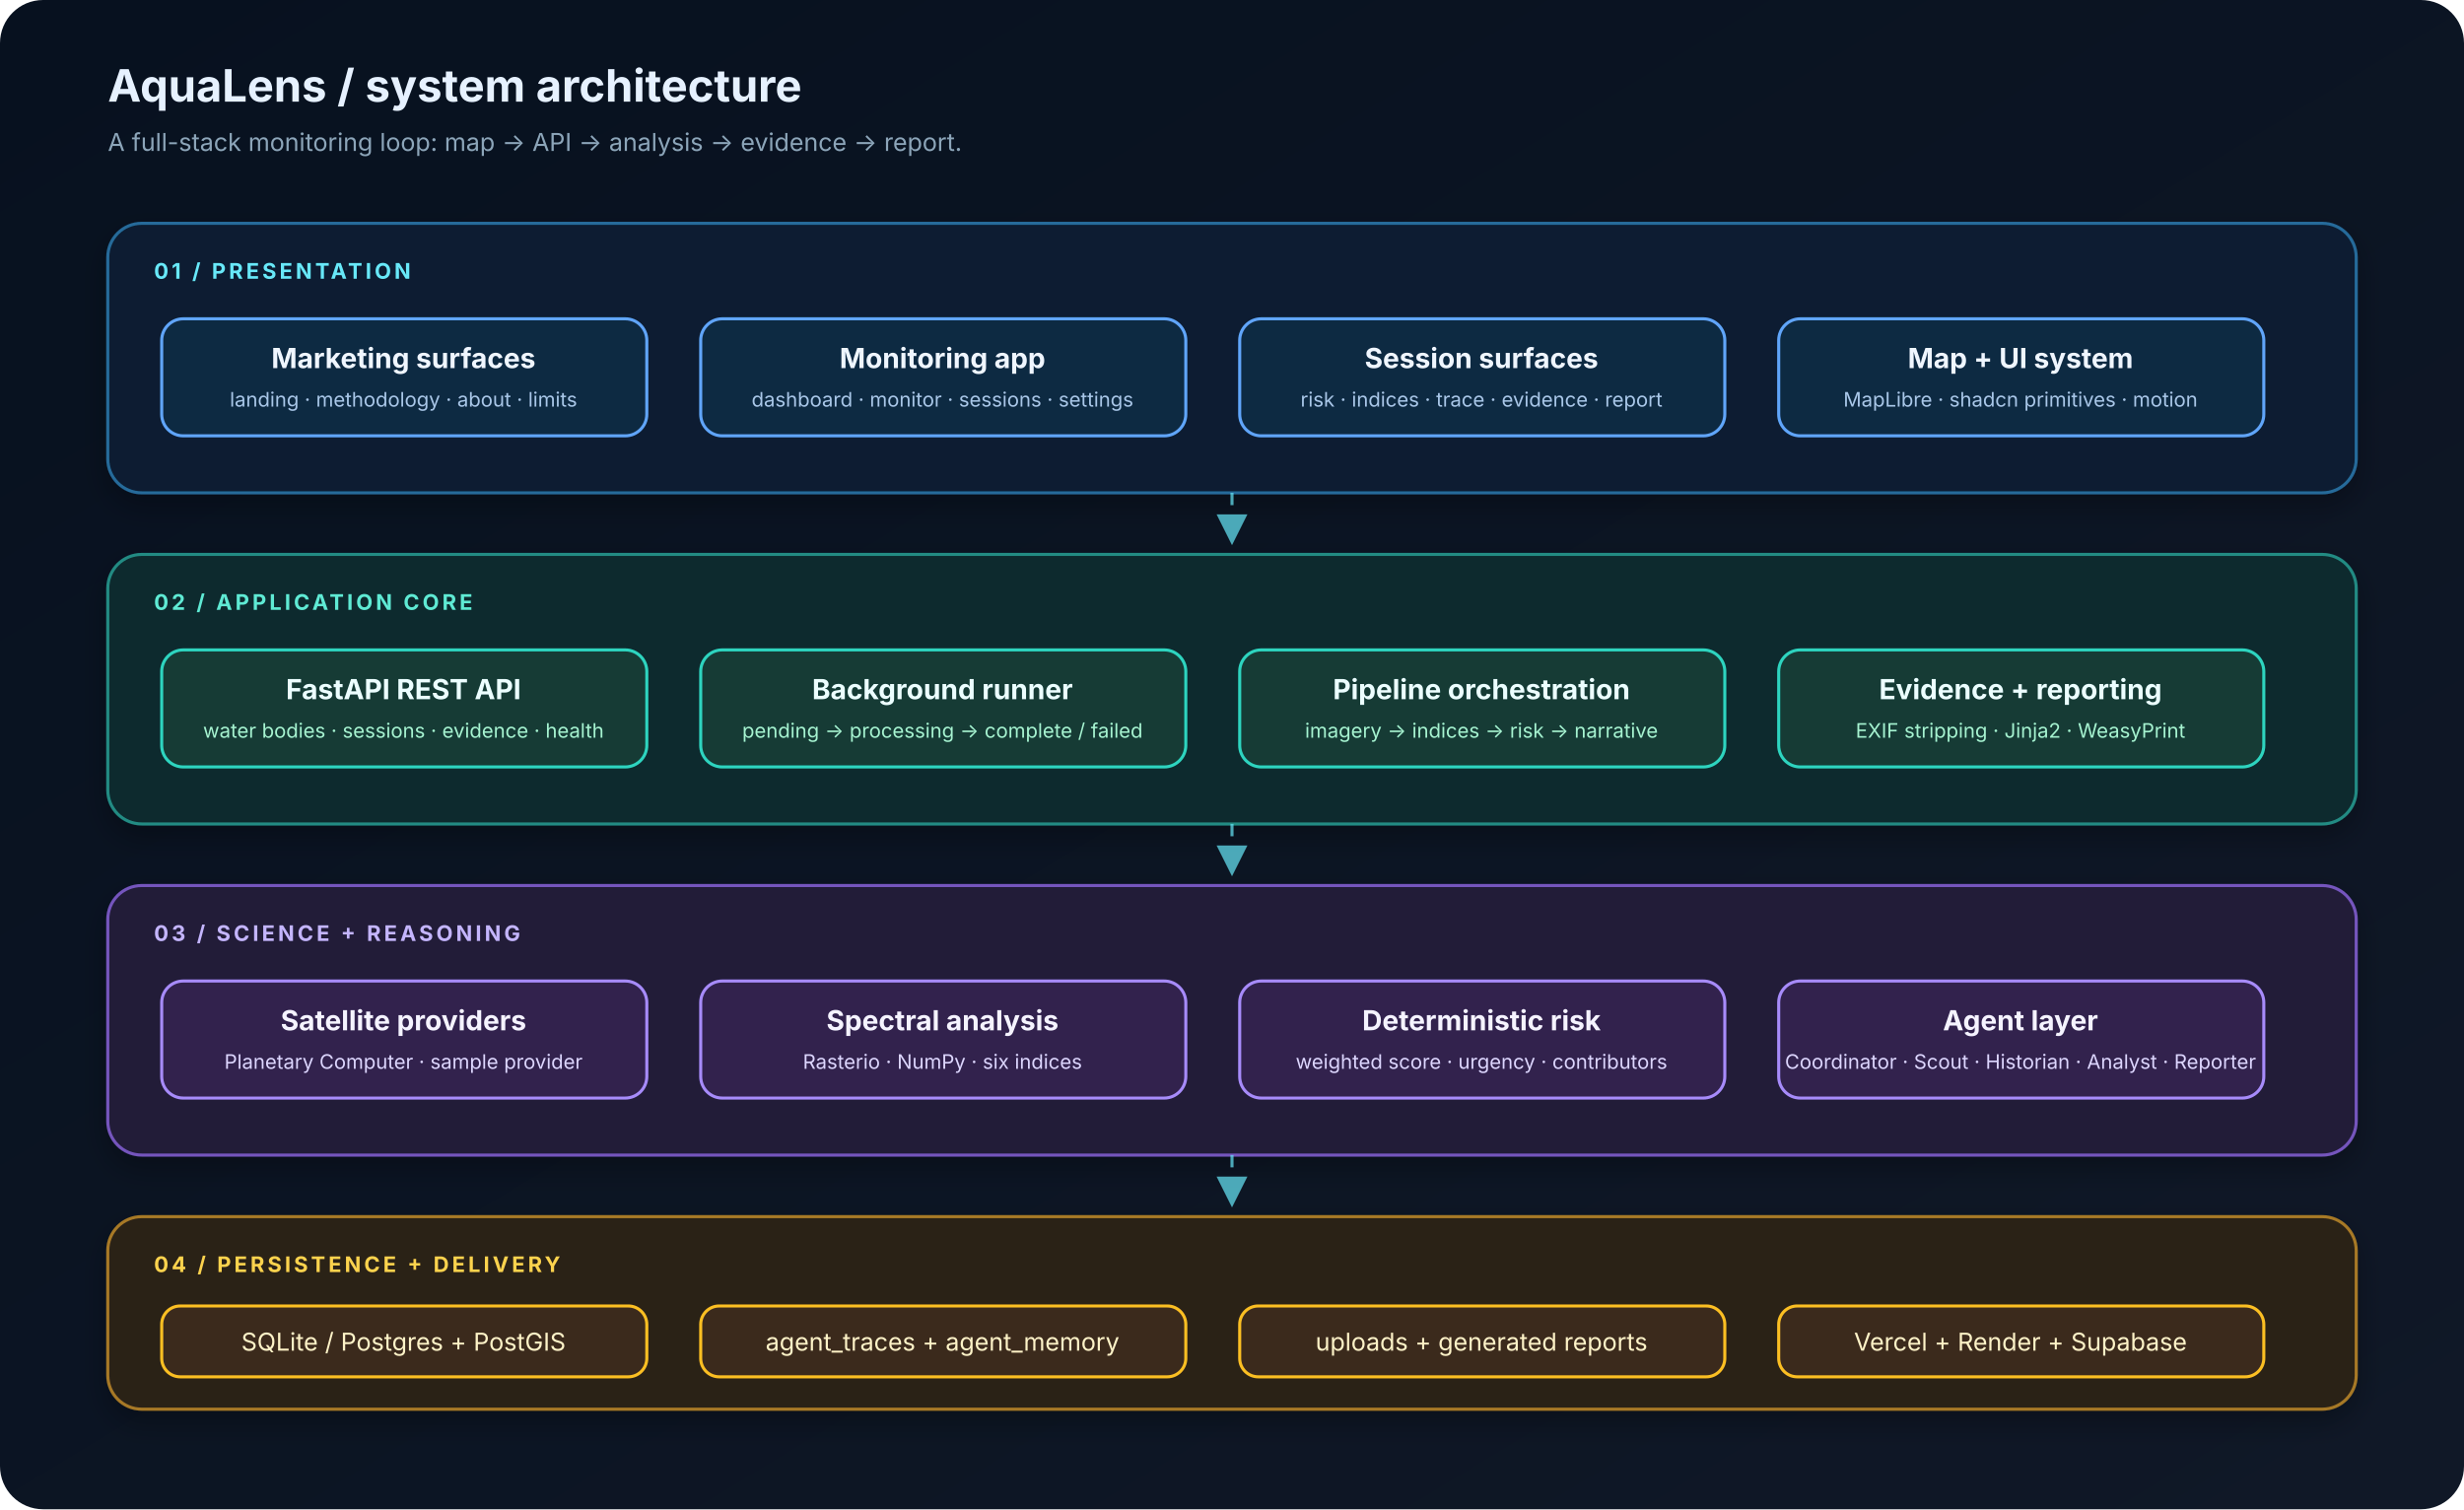
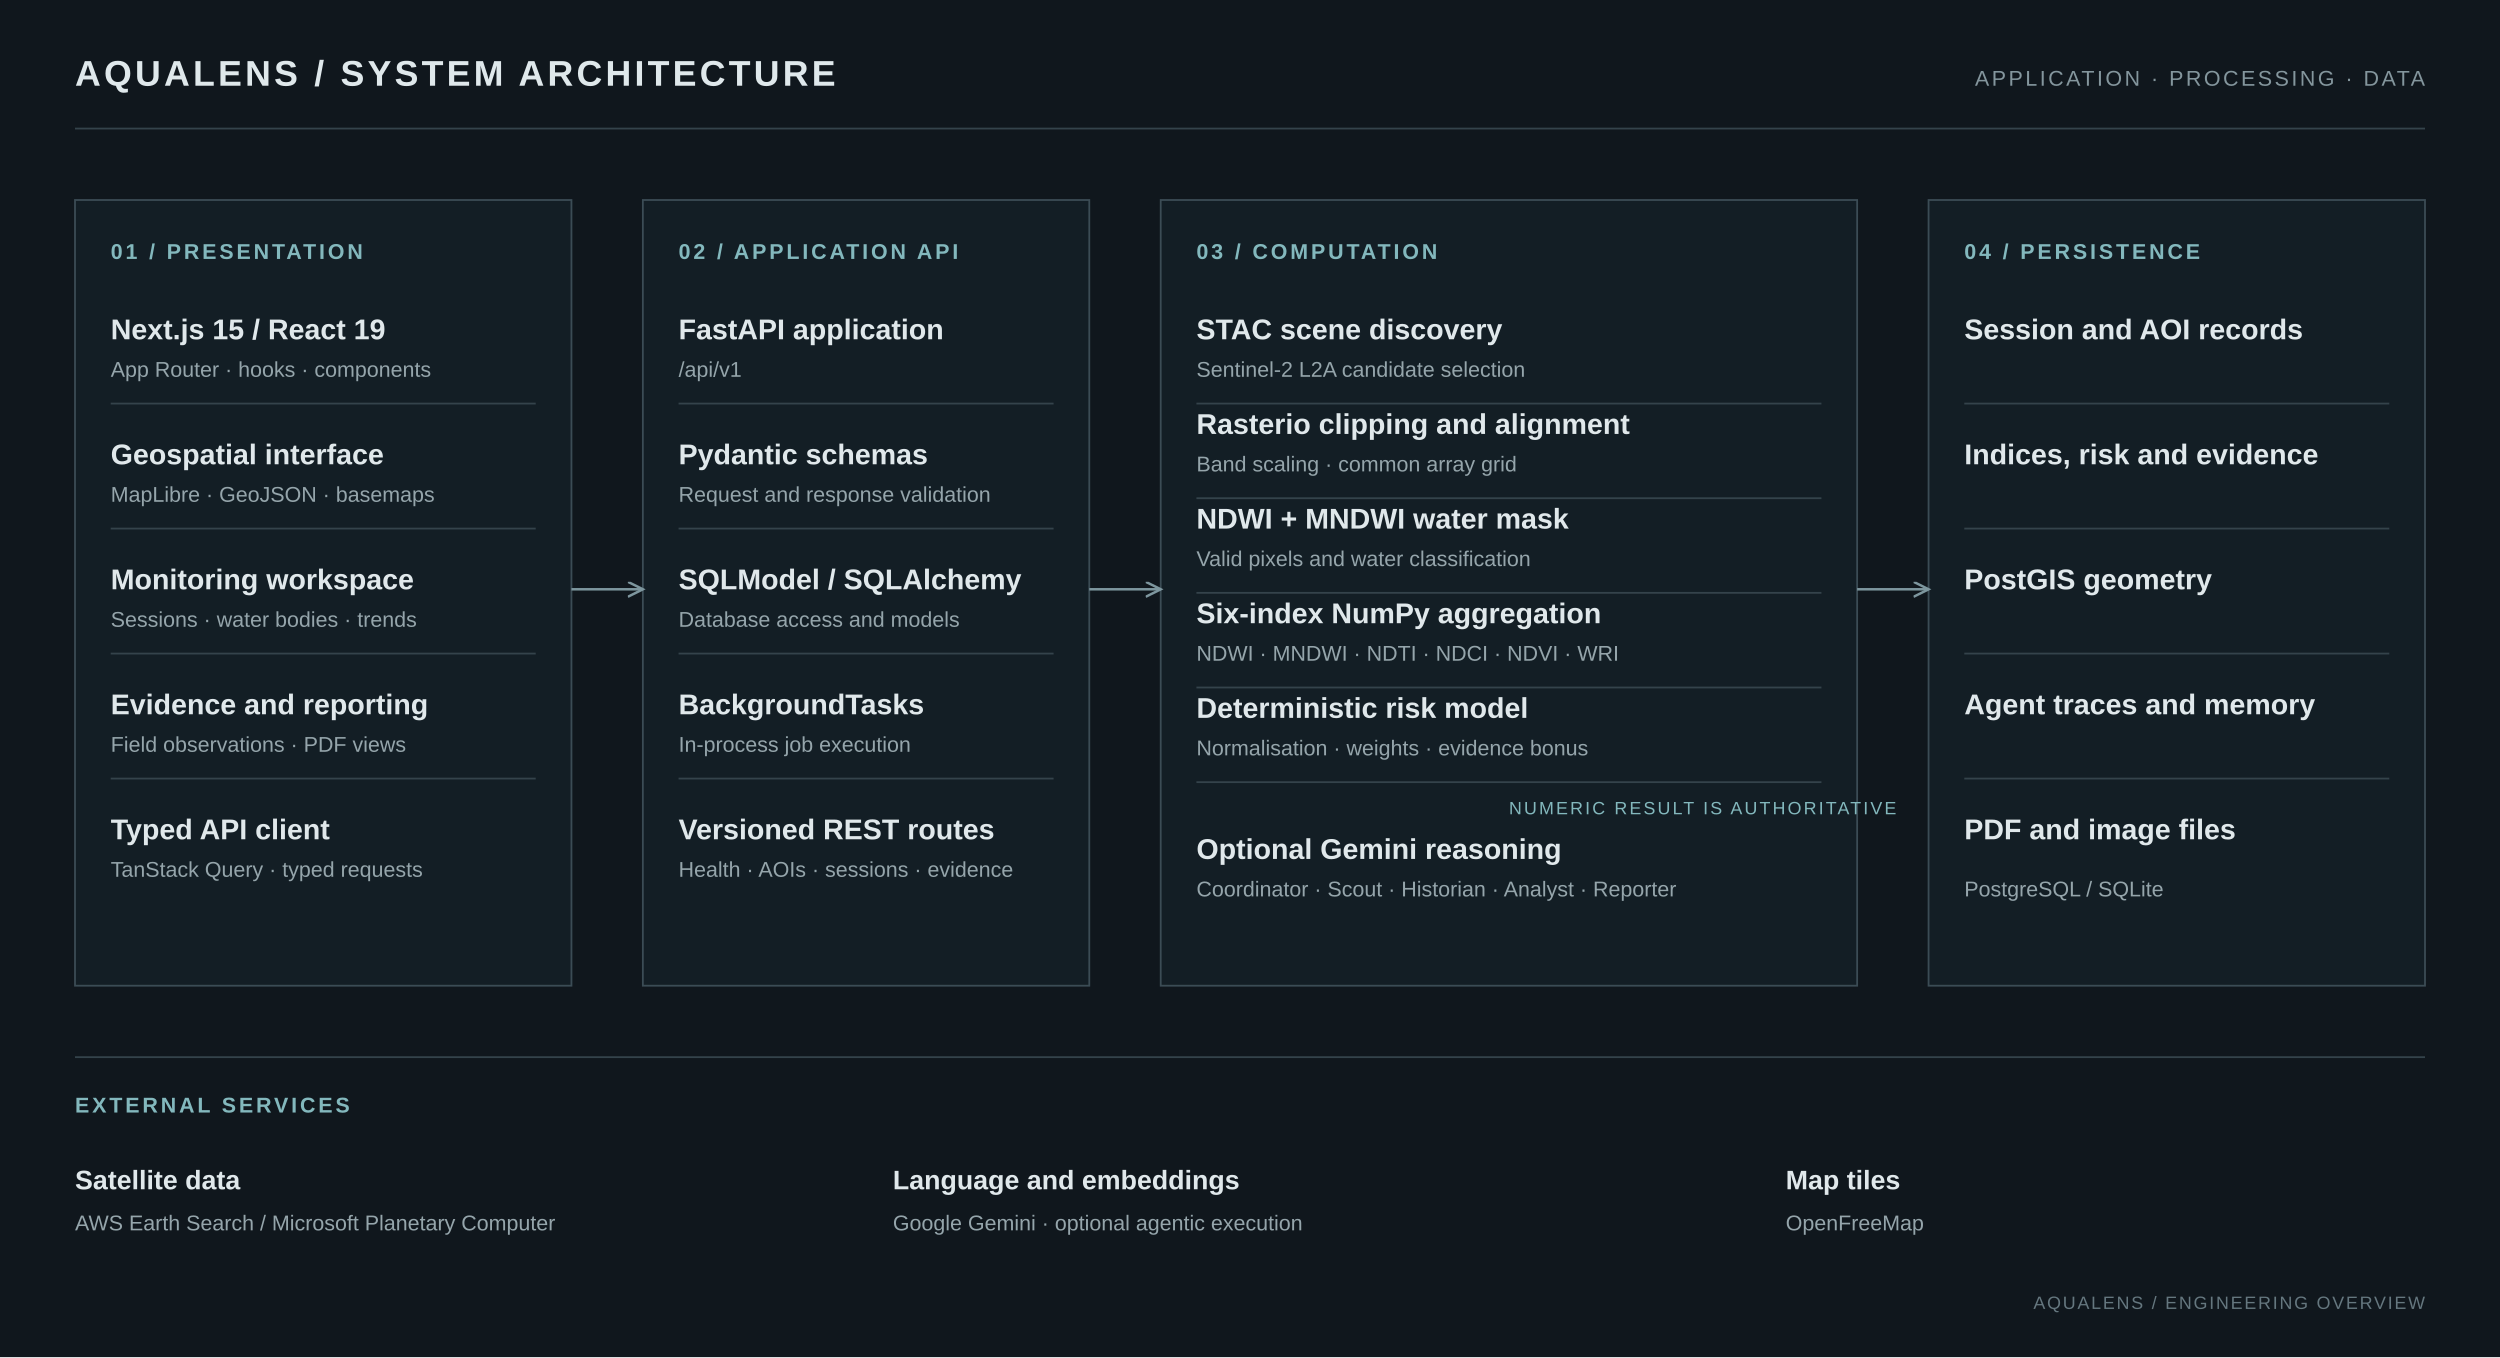
- <svg xmlns="http://www.w3.org/2000/svg" viewBox="0 0 1600 980" role="img" aria-labelledby="title desc">
+ <svg xmlns="http://www.w3.org/2000/svg" width="1400" height="760" viewBox="0 0 1400 760" role="img" aria-labelledby="title desc">
  <defs>
-     <linearGradient id="bg" x1="0" x2="1" y1="0" y2="1">
-       <stop stop-color="#07111f" />
-       <stop offset="1" stop-color="#101827" />
-     </linearGradient>
-     <filter id="shadow">
-       <feDropShadow dx="0" dy="8" stdDeviation="9" flood-color="#000" flood-opacity=".28" />
-     </filter>
-     <marker id="arrow" markerWidth="10" markerHeight="10" refX="8" refY="5" orient="auto">
-       <path d="M0 0L10 5L0 10Z" fill="#67e8f9" />
+     <marker id="arrow" markerWidth="8" markerHeight="8" refX="6" refY="3" orient="auto">
+       <path d="M0 0 L6 3 L0 6" fill="none" stroke="#7d969e" stroke-width="1" />
    </marker>
  </defs>
-   <rect width="1600" height="980" rx="28" fill="url(#bg)" />
-   <text x="70" y="66" fill="#e6f1ff" font-family="Inter,Arial,sans-serif" font-size="29" font-weight="700">AquaLens / system architecture</text>
-   <text x="70" y="98" fill="#8ca5b9" font-family="Inter,Arial,sans-serif" font-size="16">A full-stack monitoring loop: map → API → analysis → evidence → report.</text>
-   <g font-family="Inter,Arial,sans-serif" filter="url(#shadow)">
-     <rect x="70" y="145" width="1460" height="175" rx="22" fill="#0b1e31" stroke="#256b9a" stroke-width="2" />
-     <text x="100" y="181" fill="#67e8f9" font-size="14" font-weight="700" letter-spacing="2">01 / PRESENTATION</text>
-     <g>
-       <rect x="105" y="207" width="315" height="76" rx="14" fill="#102a43" stroke="#60a5fa" stroke-width="2" />
-       <text x="262" y="239" fill="#eff6ff" font-size="18" text-anchor="middle" font-weight="700">Marketing surfaces</text>
-       <text x="262" y="264" fill="#a8c7e8" font-size="13" text-anchor="middle">landing · methodology · about · limits</text>
+   <rect width="1400" height="760" fill="#10171d" />
+   <text x="42" y="48" fill="#dfe8eb" font-family="Arial, Helvetica, sans-serif" font-size="20" font-weight="600" letter-spacing="1.8">AQUALENS / SYSTEM ARCHITECTURE</text>
+   <text x="1358" y="48" fill="#84969d" font-family="Arial, Helvetica, sans-serif" font-size="12" text-anchor="end" letter-spacing="1.4">APPLICATION · PROCESSING · DATA</text>
+   <line x1="42" y1="72" x2="1358" y2="72" stroke="#34434b" stroke-width="1" />
+   <g font-family="Arial, Helvetica, sans-serif">
+     <rect x="42" y="112" width="278" height="440" fill="#131e25" stroke="#3b4c55" stroke-width="1" />
+     <rect x="360" y="112" width="250" height="440" fill="#131e25" stroke="#3b4c55" stroke-width="1" />
+     <rect x="650" y="112" width="390" height="440" fill="#131e25" stroke="#3b4c55" stroke-width="1" />
+     <rect x="1080" y="112" width="278" height="440" fill="#131e25" stroke="#3b4c55" stroke-width="1" />
+     <text x="62" y="145" fill="#83b8bd" font-size="12" font-weight="700" letter-spacing="1.6">01 / PRESENTATION</text>
+     <text x="380" y="145" fill="#83b8bd" font-size="12" font-weight="700" letter-spacing="1.6">02 / APPLICATION API</text>
+     <text x="670" y="145" fill="#83b8bd" font-size="12" font-weight="700" letter-spacing="1.6">03 / COMPUTATION</text>
+     <text x="1100" y="145" fill="#83b8bd" font-size="12" font-weight="700" letter-spacing="1.6">04 / PERSISTENCE</text>
+     <g fill="#e0e8eb" font-size="16" font-weight="600">
+       <text x="62" y="190">Next.js 15 / React 19</text>
+       <text x="62" y="260">Geospatial interface</text>
+       <text x="62" y="330">Monitoring workspace</text>
+       <text x="62" y="400">Evidence and reporting</text>
+       <text x="62" y="470">Typed API client</text>
+       <text x="380" y="190">FastAPI application</text>
+       <text x="380" y="260">Pydantic schemas</text>
+       <text x="380" y="330">SQLModel / SQLAlchemy</text>
+       <text x="380" y="400">BackgroundTasks</text>
+       <text x="380" y="470">Versioned REST routes</text>
+       <text x="670" y="190">STAC scene discovery</text>
+       <text x="670" y="243">Rasterio clipping and alignment</text>
+       <text x="670" y="296">NDWI + MNDWI water mask</text>
+       <text x="670" y="349">Six-index NumPy aggregation</text>
+       <text x="670" y="402">Deterministic risk model</text>
+       <text x="670" y="481">Optional Gemini reasoning</text>
+       <text x="1100" y="190">Session and AOI records</text>
+       <text x="1100" y="260">Indices, risk and evidence</text>
+       <text x="1100" y="330">PostGIS geometry</text>
+       <text x="1100" y="400">Agent traces and memory</text>
+       <text x="1100" y="470">PDF and image files</text>
    </g>
-     <g>
-       <rect x="455" y="207" width="315" height="76" rx="14" fill="#102a43" stroke="#60a5fa" stroke-width="2" />
-       <text x="612" y="239" fill="#eff6ff" font-size="18" text-anchor="middle" font-weight="700">Monitoring app</text>
-       <text x="612" y="264" fill="#a8c7e8" font-size="13" text-anchor="middle">dashboard · monitor · sessions · settings</text>
+     <g fill="#95a5ab" font-size="12">
+       <text x="62" y="211">App Router · hooks · components</text>
+       <text x="62" y="281">MapLibre · GeoJSON · basemaps</text>
+       <text x="62" y="351">Sessions · water bodies · trends</text>
+       <text x="62" y="421">Field observations · PDF views</text>
+       <text x="62" y="491">TanStack Query · typed requests</text>
+       <text x="380" y="211">/api/v1</text>
+       <text x="380" y="281">Request and response validation</text>
+       <text x="380" y="351">Database access and models</text>
+       <text x="380" y="421">In-process job execution</text>
+       <text x="380" y="491">Health · AOIs · sessions · evidence</text>
+       <text x="670" y="211">Sentinel-2 L2A candidate selection</text>
+       <text x="670" y="264">Band scaling · common array grid</text>
+       <text x="670" y="317">Valid pixels and water classification</text>
+       <text x="670" y="370">NDWI · MNDWI · NDTI · NDCI · NDVI · WRI</text>
+       <text x="670" y="423">Normalisation · weights · evidence bonus</text>
+       <text x="670" y="502">Coordinator · Scout · Historian · Analyst · Reporter</text>
    </g>
-     <g>
-       <rect x="805" y="207" width="315" height="76" rx="14" fill="#102a43" stroke="#60a5fa" stroke-width="2" />
-       <text x="962" y="239" fill="#eff6ff" font-size="18" text-anchor="middle" font-weight="700">Session surfaces</text>
-       <text x="962" y="264" fill="#a8c7e8" font-size="13" text-anchor="middle">risk · indices · trace · evidence · report</text>
+     <g stroke="#34434b" stroke-width="1">
+       <line x1="62" y1="226" x2="300" y2="226" />
+       <line x1="62" y1="296" x2="300" y2="296" />
+       <line x1="62" y1="366" x2="300" y2="366" />
+       <line x1="62" y1="436" x2="300" y2="436" />
+       <line x1="380" y1="226" x2="590" y2="226" />
+       <line x1="380" y1="296" x2="590" y2="296" />
+       <line x1="380" y1="366" x2="590" y2="366" />
+       <line x1="380" y1="436" x2="590" y2="436" />
+       <line x1="670" y1="226" x2="1020" y2="226" />
+       <line x1="670" y1="279" x2="1020" y2="279" />
+       <line x1="670" y1="332" x2="1020" y2="332" />
+       <line x1="670" y1="385" x2="1020" y2="385" />
+       <line x1="670" y1="438" x2="1020" y2="438" />
+       <line x1="1100" y1="226" x2="1338" y2="226" />
+       <line x1="1100" y1="296" x2="1338" y2="296" />
+       <line x1="1100" y1="366" x2="1338" y2="366" />
+       <line x1="1100" y1="436" x2="1338" y2="436" />
    </g>
-     <g>
-       <rect x="1155" y="207" width="315" height="76" rx="14" fill="#102a43" stroke="#60a5fa" stroke-width="2" />
-       <text x="1312" y="239" fill="#eff6ff" font-size="18" text-anchor="middle" font-weight="700">Map + UI system</text>
-       <text x="1312" y="264" fill="#a8c7e8" font-size="13" text-anchor="middle">MapLibre · shadcn primitives · motion</text>
+     <g fill="none" stroke="#7d969e" stroke-width="1.4" marker-end="url(#arrow)">
+       <path d="M320 330 H360" />
+       <path d="M610 330 H650" />
+       <path d="M1040 330 H1080" />
    </g>
-     <rect x="70" y="360" width="1460" height="175" rx="22" fill="#0d292d" stroke="#238b83" stroke-width="2" />
-     <text x="100" y="396" fill="#5eead4" font-size="14" font-weight="700" letter-spacing="2">02 / APPLICATION CORE</text>
-     <g>
-       <rect x="105" y="422" width="315" height="76" rx="14" fill="#123b36" stroke="#2dd4bf" stroke-width="2" />
-       <text x="262" y="454" fill="#ecfeff" font-size="18" text-anchor="middle" font-weight="700">FastAPI REST API</text>
-       <text x="262" y="479" fill="#a7f3d0" font-size="13" text-anchor="middle">water bodies · sessions · evidence · health</text>
-     </g>
-     <g>
-       <rect x="455" y="422" width="315" height="76" rx="14" fill="#123b36" stroke="#2dd4bf" stroke-width="2" />
-       <text x="612" y="454" fill="#ecfeff" font-size="18" text-anchor="middle" font-weight="700">Background runner</text>
-       <text x="612" y="479" fill="#a7f3d0" font-size="13" text-anchor="middle">pending → processing → complete / failed</text>
-     </g>
-     <g>
-       <rect x="805" y="422" width="315" height="76" rx="14" fill="#123b36" stroke="#2dd4bf" stroke-width="2" />
-       <text x="962" y="454" fill="#ecfeff" font-size="18" text-anchor="middle" font-weight="700">Pipeline orchestration</text>
-       <text x="962" y="479" fill="#a7f3d0" font-size="13" text-anchor="middle">imagery → indices → risk → narrative</text>
-     </g>
-     <g>
-       <rect x="1155" y="422" width="315" height="76" rx="14" fill="#123b36" stroke="#2dd4bf" stroke-width="2" />
-       <text x="1312" y="454" fill="#ecfeff" font-size="18" text-anchor="middle" font-weight="700">Evidence + reporting</text>
-       <text x="1312" y="479" fill="#a7f3d0" font-size="13" text-anchor="middle">EXIF stripping · Jinja2 · WeasyPrint</text>
-     </g>
-     <rect x="70" y="575" width="1460" height="175" rx="22" fill="#211b39" stroke="#7555bd" stroke-width="2" />
-     <text x="100" y="611" fill="#c4b5fd" font-size="14" font-weight="700" letter-spacing="2">03 / SCIENCE + REASONING</text>
-     <g>
-       <rect x="105" y="637" width="315" height="76" rx="14" fill="#30214d" stroke="#a78bfa" stroke-width="2" />
-       <text x="262" y="669" fill="#f5f3ff" font-size="18" text-anchor="middle" font-weight="700">Satellite providers</text>
-       <text x="262" y="694" fill="#ddd6fe" font-size="13" text-anchor="middle">Planetary Computer · sample provider</text>
-     </g>
-     <g>
-       <rect x="455" y="637" width="315" height="76" rx="14" fill="#30214d" stroke="#a78bfa" stroke-width="2" />
-       <text x="612" y="669" fill="#f5f3ff" font-size="18" text-anchor="middle" font-weight="700">Spectral analysis</text>
-       <text x="612" y="694" fill="#ddd6fe" font-size="13" text-anchor="middle">Rasterio · NumPy · six indices</text>
-     </g>
-     <g>
-       <rect x="805" y="637" width="315" height="76" rx="14" fill="#30214d" stroke="#a78bfa" stroke-width="2" />
-       <text x="962" y="669" fill="#f5f3ff" font-size="18" text-anchor="middle" font-weight="700">Deterministic risk</text>
-       <text x="962" y="694" fill="#ddd6fe" font-size="13" text-anchor="middle">weighted score · urgency · contributors</text>
-     </g>
-     <g>
-       <rect x="1155" y="637" width="315" height="76" rx="14" fill="#30214d" stroke="#a78bfa" stroke-width="2" />
-       <text x="1312" y="669" fill="#f5f3ff" font-size="18" text-anchor="middle" font-weight="700">Agent layer</text>
-       <text x="1312" y="694" fill="#ddd6fe" font-size="13" text-anchor="middle">Coordinator · Scout · Historian · Analyst · Reporter</text>
-     </g>
-     <rect x="70" y="790" width="1460" height="125" rx="22" fill="#2b2119" stroke="#a77925" stroke-width="2" />
-     <text x="100" y="826" fill="#fcd34d" font-size="14" font-weight="700" letter-spacing="2">04 / PERSISTENCE + DELIVERY</text>
-     <g>
-       <rect x="105" y="848" width="315" height="46" rx="12" fill="#3b2a1f" stroke="#fbbf24" stroke-width="2" />
-       <text x="262" y="877" fill="#fef3c7" font-size="16" text-anchor="middle">SQLite / Postgres + PostGIS</text>
-     </g>
-     <g>
-       <rect x="455" y="848" width="315" height="46" rx="12" fill="#3b2a1f" stroke="#fbbf24" stroke-width="2" />
-       <text x="612" y="877" fill="#fef3c7" font-size="16" text-anchor="middle">agent_traces + agent_memory</text>
-     </g>
-     <g>
-       <rect x="805" y="848" width="315" height="46" rx="12" fill="#3b2a1f" stroke="#fbbf24" stroke-width="2" />
-       <text x="962" y="877" fill="#fef3c7" font-size="16" text-anchor="middle">uploads + generated reports</text>
-     </g>
-     <g>
-       <rect x="1155" y="848" width="315" height="46" rx="12" fill="#3b2a1f" stroke="#fbbf24" stroke-width="2" />
-       <text x="1312" y="877" fill="#fef3c7" font-size="16" text-anchor="middle">Vercel + Render + Supabase</text>
-     </g>
+     <text x="845" y="456" fill="#83b8bd" font-size="10" letter-spacing="1.2">NUMERIC RESULT IS AUTHORITATIVE</text>
+     <text x="1100" y="502" fill="#95a5ab" font-size="12">PostgreSQL / SQLite</text>
  </g>
-   <g stroke="#67e8f9" stroke-width="2" stroke-dasharray="8 8" opacity=".7" fill="none" marker-end="url(#arrow)">
-     <path d="M800 320V350" />
-     <path d="M800 535V565" />
-     <path d="M800 750V780" />
+   <line x1="42" y1="592" x2="1358" y2="592" stroke="#34434b" stroke-width="1" />
+   <text x="42" y="623" fill="#83b8bd" font-family="Arial, Helvetica, sans-serif" font-size="12" font-weight="700" letter-spacing="1.6">EXTERNAL SERVICES</text>
+   <g font-family="Arial, Helvetica, sans-serif">
+     <text x="42" y="666" fill="#e0e8eb" font-size="15" font-weight="600">Satellite data</text>
+     <text x="42" y="689" fill="#95a5ab" font-size="12">AWS Earth Search / Microsoft Planetary Computer</text>
+     <text x="500" y="666" fill="#e0e8eb" font-size="15" font-weight="600">Language and embeddings</text>
+     <text x="500" y="689" fill="#95a5ab" font-size="12">Google Gemini · optional agentic execution</text>
+     <text x="1000" y="666" fill="#e0e8eb" font-size="15" font-weight="600">Map tiles</text>
+     <text x="1000" y="689" fill="#95a5ab" font-size="12">OpenFreeMap</text>
  </g>
+   <text x="1358" y="733" fill="#65777f" font-family="Arial, Helvetica, sans-serif" font-size="10" text-anchor="end" letter-spacing="1">AQUALENS / ENGINEERING OVERVIEW</text>
</svg>
